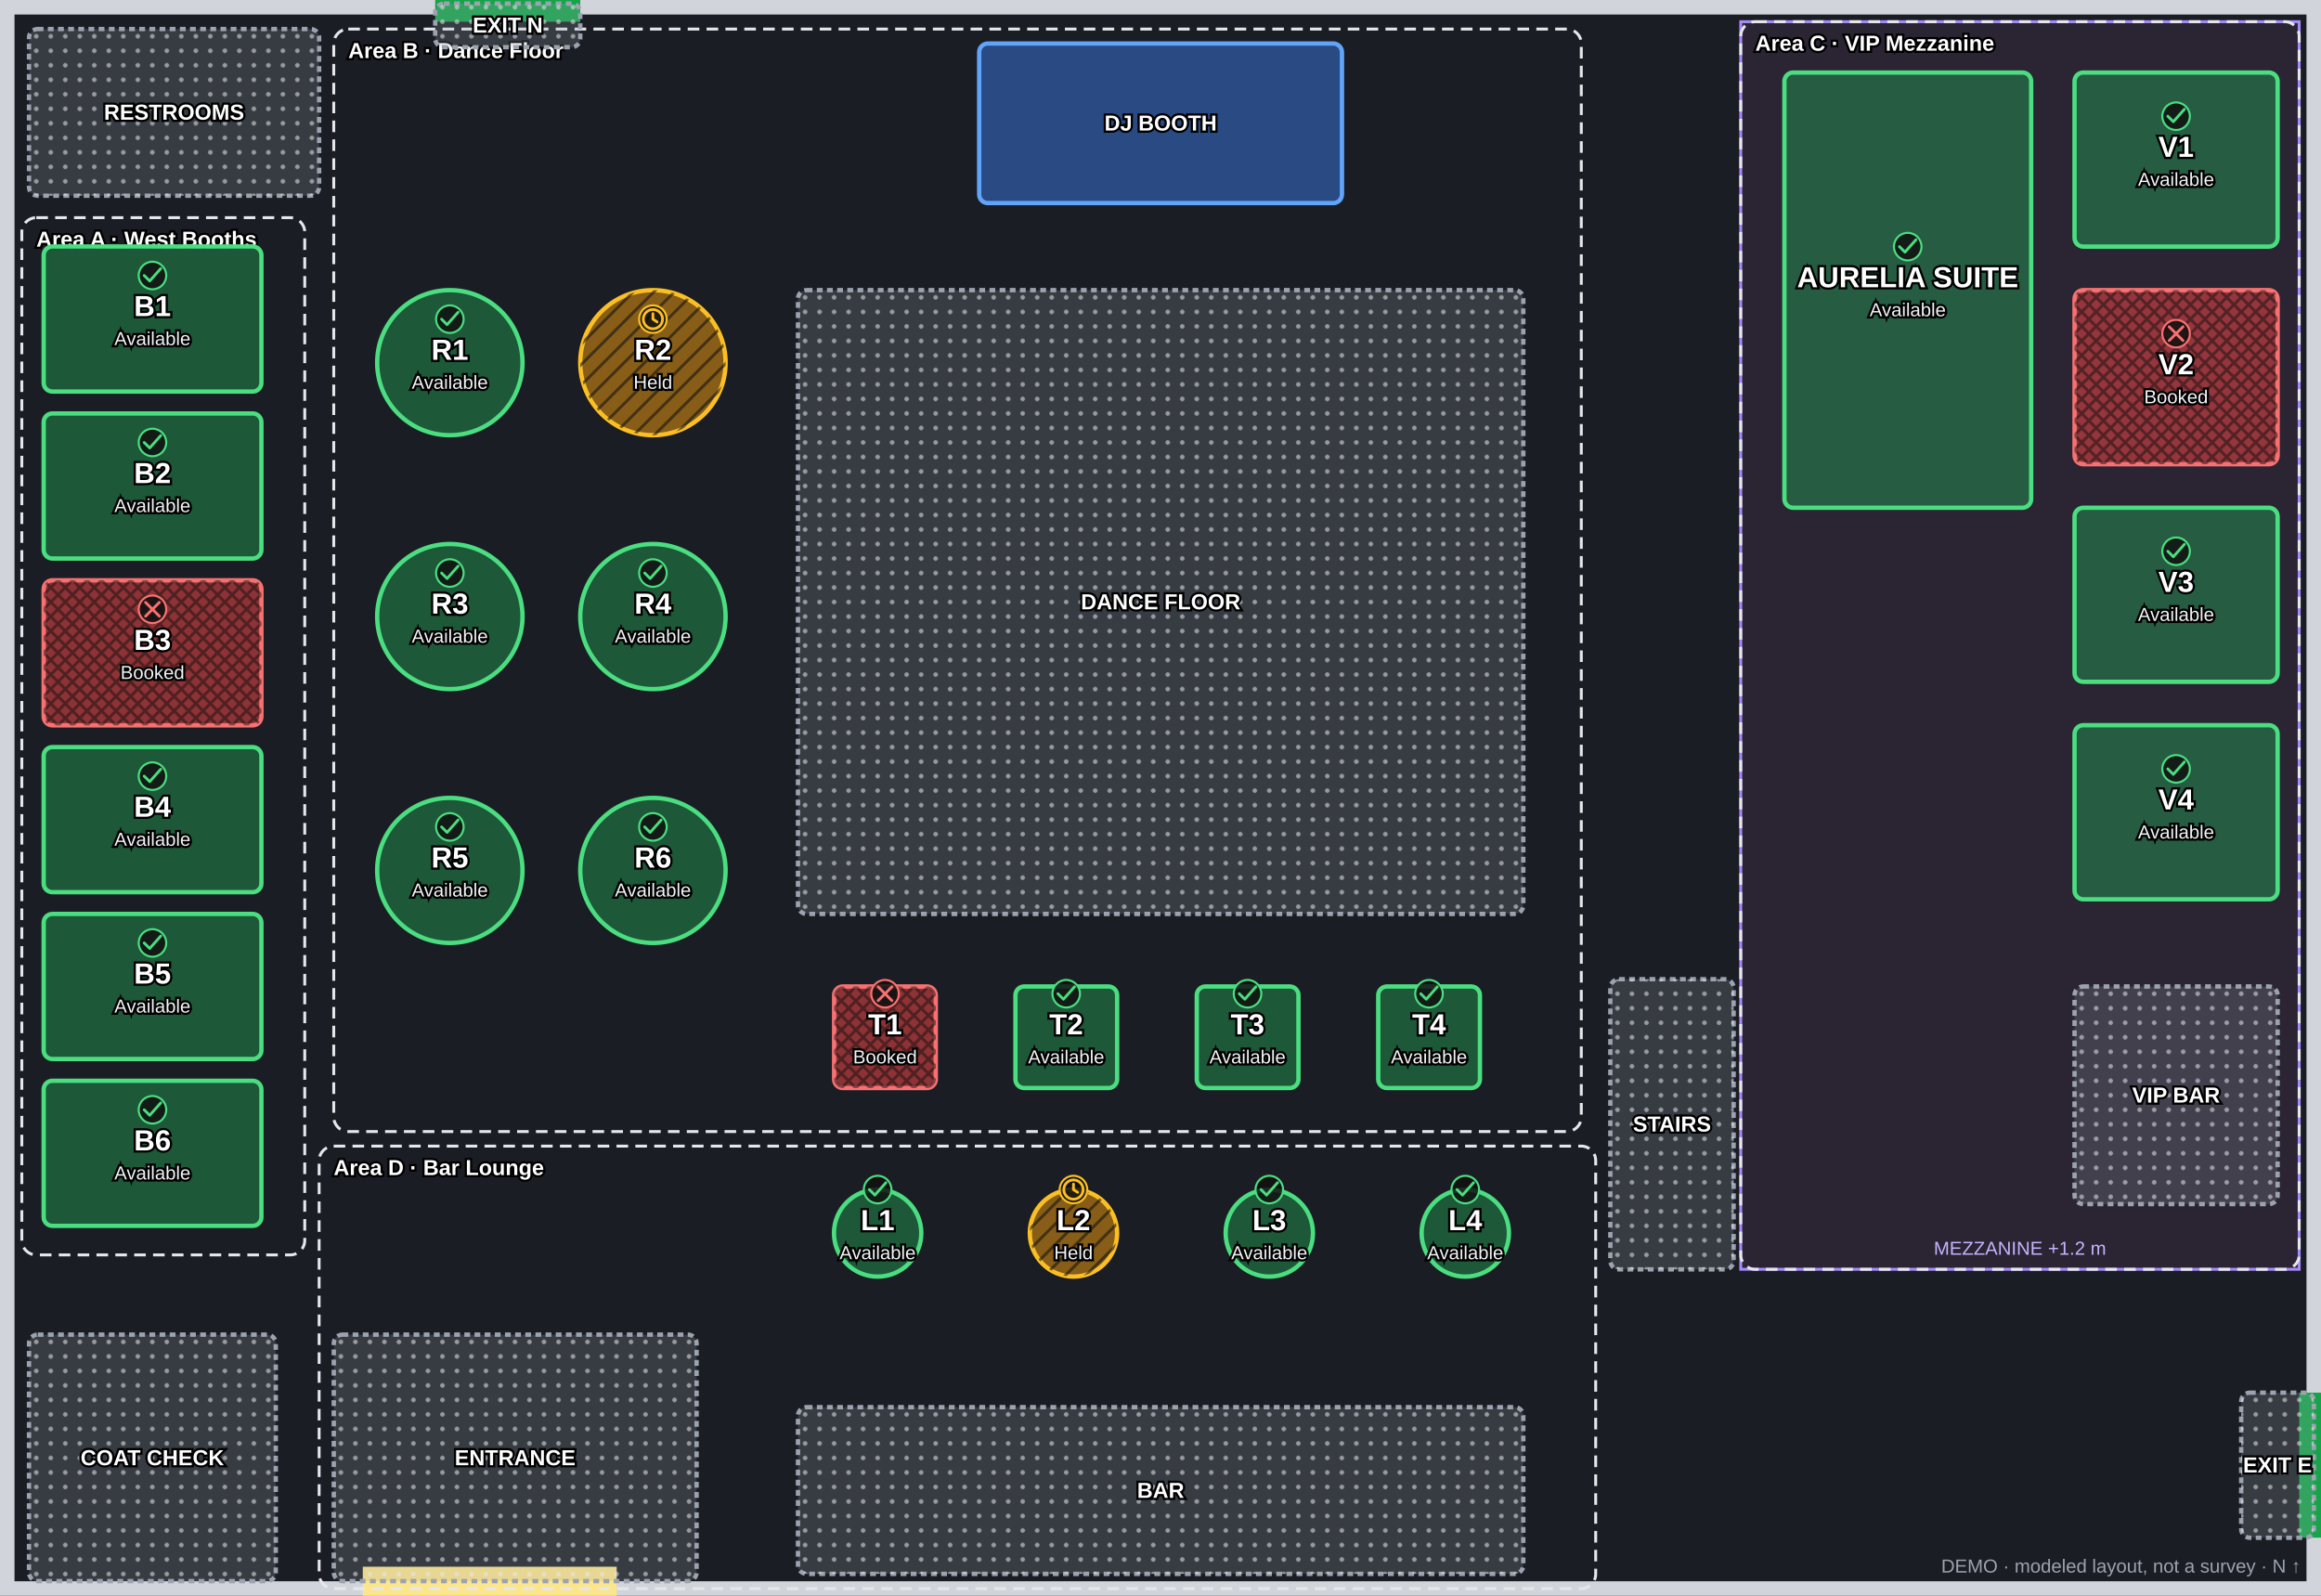
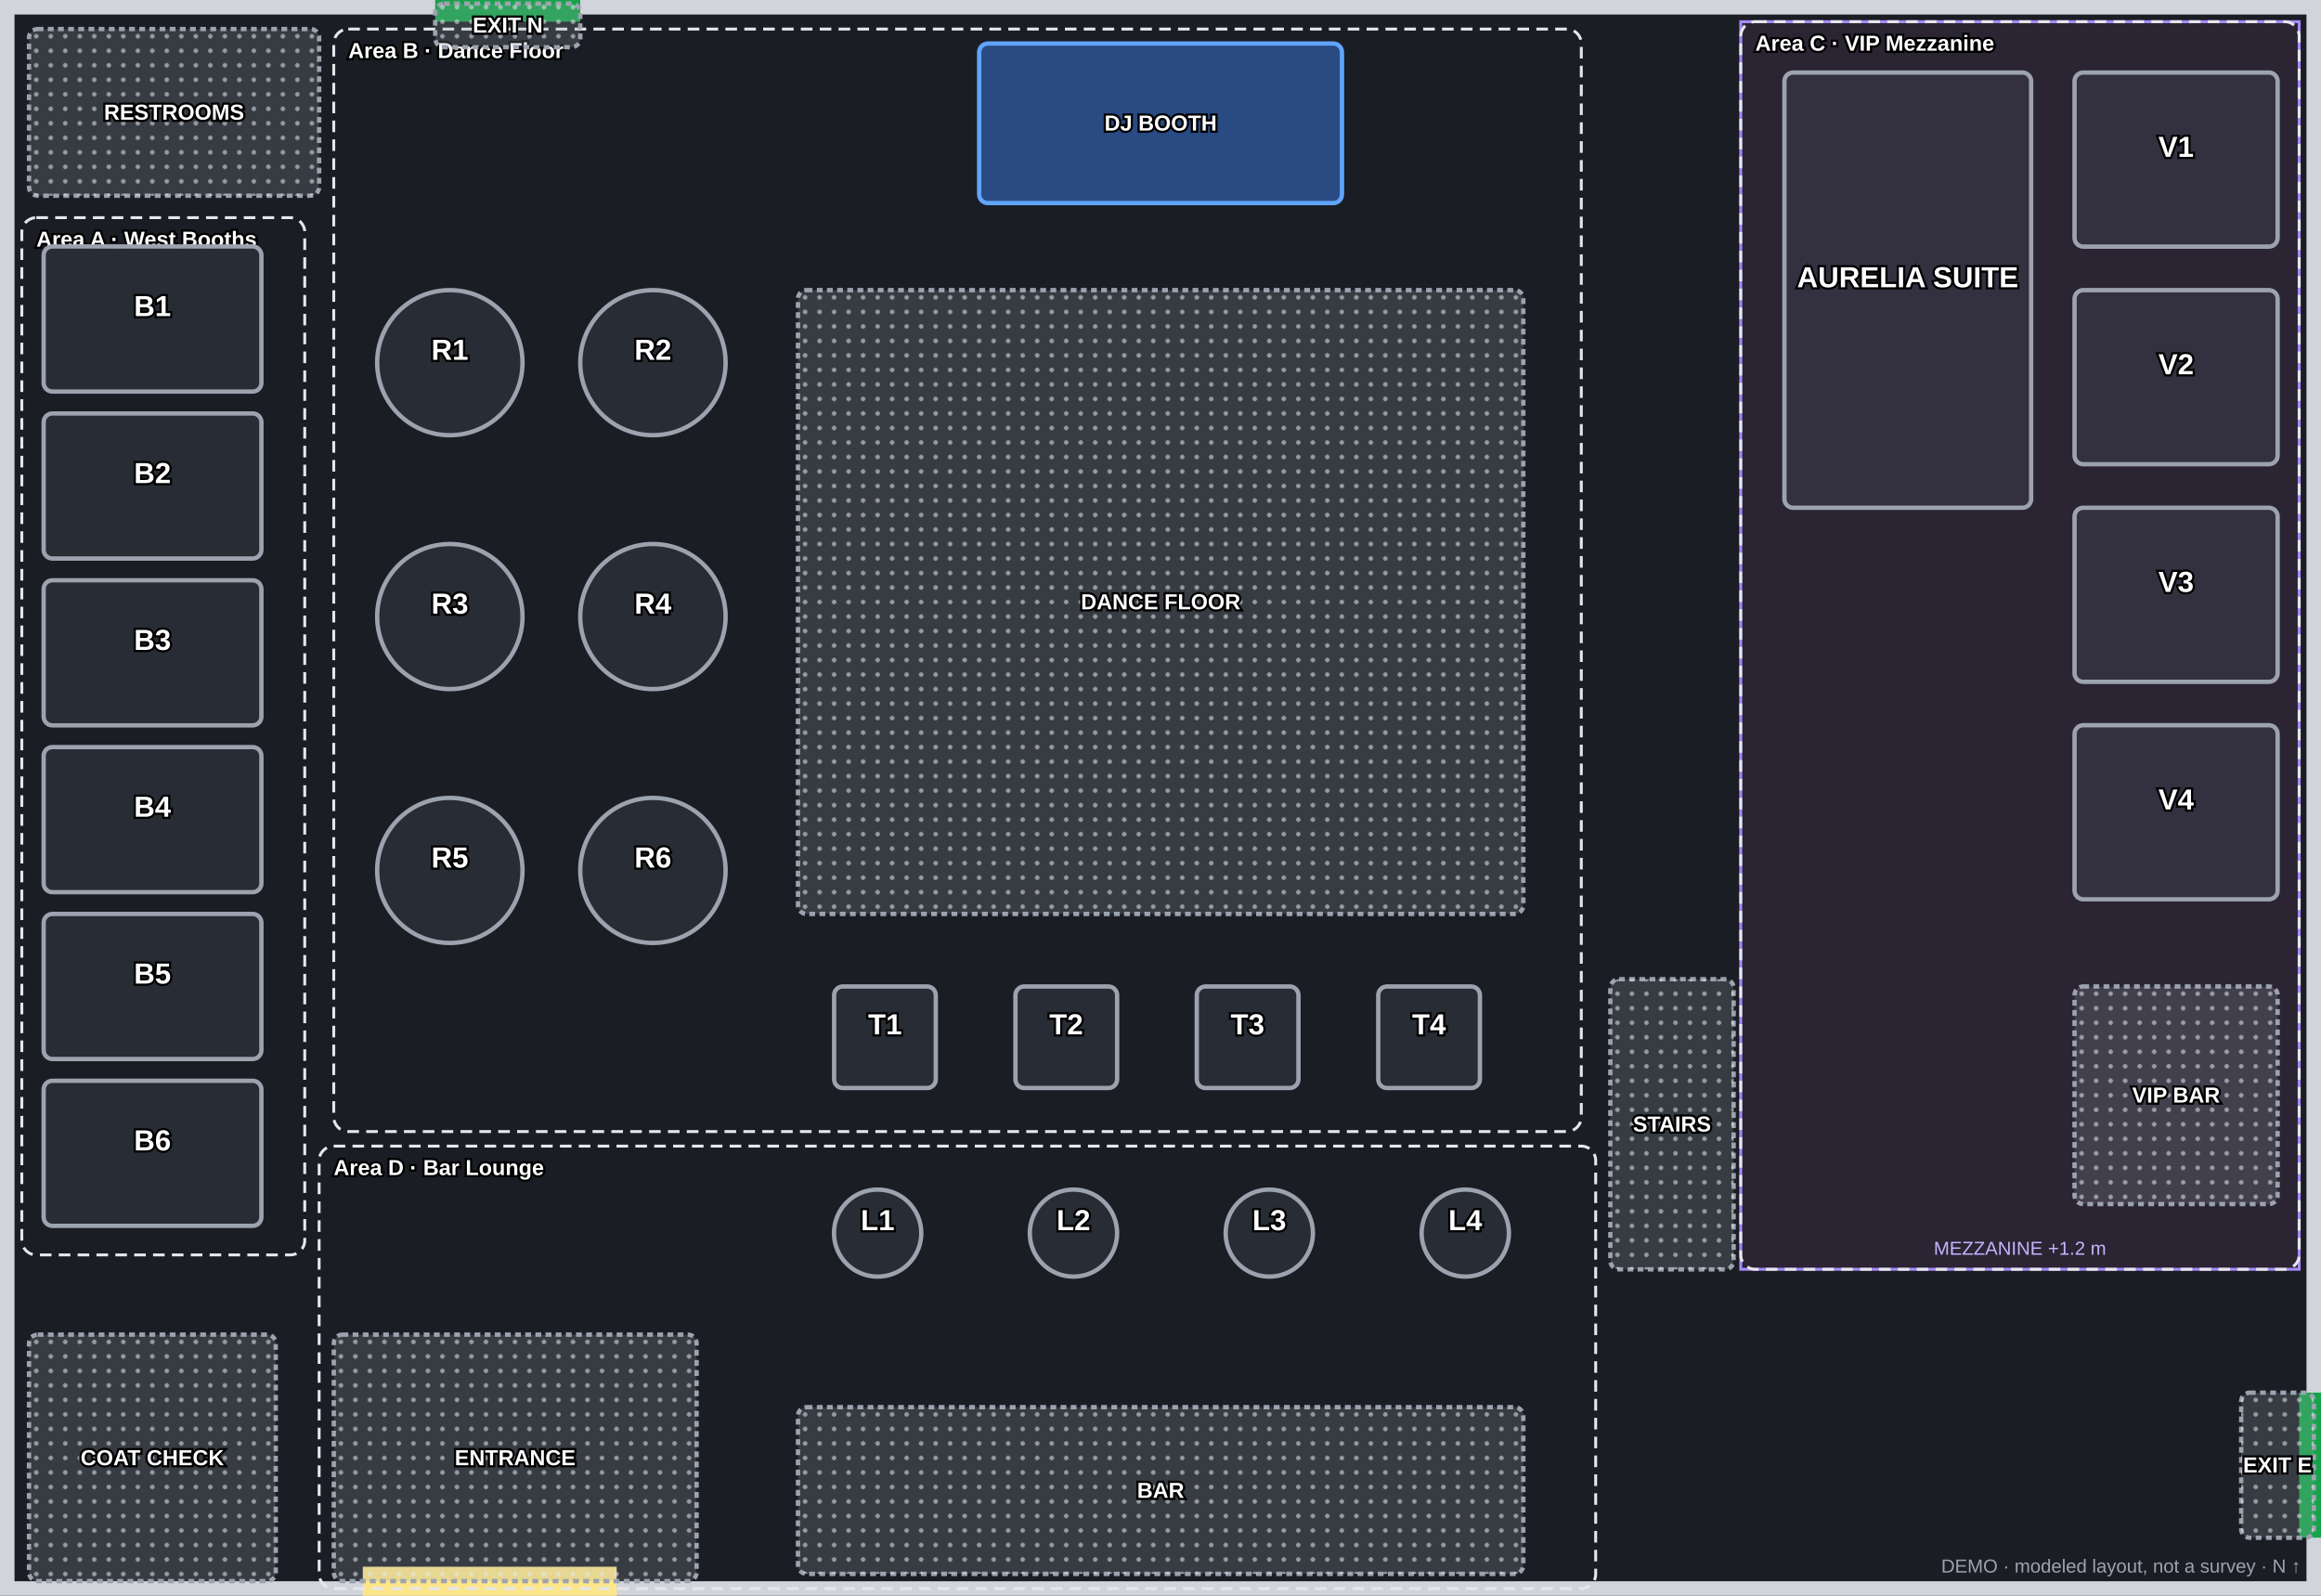
<svg xmlns="http://www.w3.org/2000/svg" viewBox="0 0 1600 1100" role="img" aria-label="Aurelia (Demo Club) floor plan (demo)" font-family="system-ui, Segoe UI, Arial, sans-serif">
  <defs>
    <pattern id="pat-stripes" width="10" height="10" patternUnits="userSpaceOnUse" patternTransform="rotate(45)">
      <rect width="10" height="10" fill="none" />
      <line x1="0" y1="0" x2="0" y2="10" stroke="#111" stroke-opacity=".55" stroke-width="4" />
    </pattern>
    <pattern id="pat-hatch" width="10" height="10" patternUnits="userSpaceOnUse">
      <path d="M0 0L10 10M10 0L0 10" stroke="#111" stroke-opacity=".5" stroke-width="2" />
    </pattern>
    <pattern id="pat-dots" width="10" height="10" patternUnits="userSpaceOnUse">
      <circle cx="5" cy="5" r="1.6" fill="#e5e7eb" fill-opacity=".55" />
    </pattern>
  </defs>
  <rect x="0" y="0" width="1600" height="1100" fill="#111111" />
  <rect x="5" y="5" width="1590" height="1090" fill="#1b1d24" stroke="#d1d5db" stroke-width="10" />
  <rect x="1200" y="14.96" width="384.96" height="859.98" fill="#2a2433" stroke="#a78bfa" stroke-width="2" />
  <text x="1392.48" y="864.94" text-anchor="middle" font-size="13" fill="#c4b5fd">MEZZANINE +1.2 m</text>
  <rect x="250.08" y="1079.98" width="175.04" height="20.02" fill="#fde68a" />
  <rect x="300" y="0" width="100" height="14.96" fill="#16a34a" />
  <rect x="1584.96" y="959.97" width="15.04" height="99.99" fill="#16a34a" />
  <rect x="15.04" y="150.04" width="195.04" height="715" fill="none" stroke="#e5e7eb" stroke-dasharray="8 5" stroke-width="2" rx="10" />
  <text x="25.04" y="170.04" font-size="15" font-weight="600" fill="#ffffff" stroke="#000" stroke-width="3" paint-order="stroke">Area A · West Booths</text>
  <rect x="230.08" y="20.02" width="860" height="759.99" fill="none" stroke="#e5e7eb" stroke-dasharray="8 5" stroke-width="2" rx="10" />
  <text x="240.08" y="40.02" font-size="15" font-weight="600" fill="#ffffff" stroke="#000" stroke-width="3" paint-order="stroke">Area B · Dance Floor</text>
  <rect x="1200" y="14.96" width="384.96" height="859.98" fill="none" stroke="#e5e7eb" stroke-dasharray="8 5" stroke-width="2" rx="10" />
  <text x="1210" y="34.96" font-size="15" font-weight="600" fill="#ffffff" stroke="#000" stroke-width="3" paint-order="stroke">Area C · VIP Mezzanine</text>
  <rect x="220" y="790.02" width="880" height="305.03" fill="none" stroke="#e5e7eb" stroke-dasharray="8 5" stroke-width="2" rx="10" />
  <text x="230" y="810.02" font-size="15" font-weight="600" fill="#ffffff" stroke="#000" stroke-width="3" paint-order="stroke">Area D · Bar Lounge</text>
  <g class="el el-djBooth" data-state="djBooth">
    <rect x="675.0" y="30.0" width="250.1" height="110.0" rx="6" fill="#3b82f6" fill-opacity="0.45" stroke="#60a5fa" stroke-width="3" />
    <text x="800.1" y="90.0" text-anchor="middle" font-size="15" font-weight="700" fill="#fff" stroke="#000" stroke-width="3" paint-order="stroke">DJ BOOTH</text>
  </g>
  <g class="el el-walkway" data-state="notBookable">
    <rect x="550.1" y="200.0" width="500.0" height="430.0" rx="6" fill="#9ca3af" fill-opacity="0.22" stroke="#9ca3af" stroke-width="3" stroke-dasharray="4 3" />
    <rect x="550.1" y="200.0" width="500.0" height="430.0" rx="6" fill="url(#pat-dots)" stroke="none" />
    <text x="800.1" y="420.0" text-anchor="middle" font-size="15" font-weight="700" fill="#fff" stroke="#000" stroke-width="3" paint-order="stroke">DANCE FLOOR</text>
  </g>
  <g class="el el-bar" data-state="notBookable">
    <rect x="550.1" y="970.0" width="500.0" height="114.9" rx="6" fill="#9ca3af" fill-opacity="0.22" stroke="#9ca3af" stroke-width="3" stroke-dasharray="4 3" />
    <rect x="550.1" y="970.0" width="500.0" height="114.9" rx="6" fill="url(#pat-dots)" stroke="none" />
    <text x="800.1" y="1032.5" text-anchor="middle" font-size="15" font-weight="700" fill="#fff" stroke="#000" stroke-width="3" paint-order="stroke">BAR</text>
  </g>
  <g class="el el-bar" data-state="notBookable">
    <rect x="1430.1" y="680.0" width="140.0" height="150.0" rx="6" fill="#9ca3af" fill-opacity="0.22" stroke="#9ca3af" stroke-width="3" stroke-dasharray="4 3" />
    <rect x="1430.1" y="680.0" width="140.0" height="150.0" rx="6" fill="url(#pat-dots)" stroke="none" />
    <text x="1500.1" y="760.0" text-anchor="middle" font-size="15" font-weight="700" fill="#fff" stroke="#000" stroke-width="3" paint-order="stroke">VIP BAR</text>
  </g>
  <g class="el el-entrance" data-state="notBookable">
    <rect x="230.1" y="920.0" width="250.1" height="169.9" rx="6" fill="#9ca3af" fill-opacity="0.22" stroke="#9ca3af" stroke-width="3" stroke-dasharray="4 3" />
    <rect x="230.1" y="920.0" width="250.1" height="169.9" rx="6" fill="url(#pat-dots)" stroke="none" />
    <text x="355.1" y="1010.0" text-anchor="middle" font-size="15" font-weight="700" fill="#fff" stroke="#000" stroke-width="3" paint-order="stroke">ENTRANCE</text>
  </g>
  <g class="el el-coatCheck" data-state="notBookable">
    <rect x="20.0" y="920.0" width="170.1" height="169.9" rx="6" fill="#9ca3af" fill-opacity="0.22" stroke="#9ca3af" stroke-width="3" stroke-dasharray="4 3" />
    <rect x="20.0" y="920.0" width="170.1" height="169.9" rx="6" fill="url(#pat-dots)" stroke="none" />
    <text x="105.0" y="1010.0" text-anchor="middle" font-size="15" font-weight="700" fill="#fff" stroke="#000" stroke-width="3" paint-order="stroke">COAT CHECK</text>
  </g>
  <g class="el el-restroom" data-state="notBookable">
    <rect x="20.0" y="20.0" width="200.0" height="114.9" rx="6" fill="#9ca3af" fill-opacity="0.22" stroke="#9ca3af" stroke-width="3" stroke-dasharray="4 3" />
    <rect x="20.0" y="20.0" width="200.0" height="114.9" rx="6" fill="url(#pat-dots)" stroke="none" />
    <text x="120.0" y="82.5" text-anchor="middle" font-size="15" font-weight="700" fill="#fff" stroke="#000" stroke-width="3" paint-order="stroke">RESTROOMS</text>
  </g>
  <g class="el el-stairs" data-state="notBookable">
    <rect x="1110.1" y="675.0" width="85.0" height="200.0" rx="6" fill="#9ca3af" fill-opacity="0.22" stroke="#9ca3af" stroke-width="3" stroke-dasharray="4 3" />
    <rect x="1110.1" y="675.0" width="85.0" height="200.0" rx="6" fill="url(#pat-dots)" stroke="none" />
    <text x="1152.6" y="780.0" text-anchor="middle" font-size="15" font-weight="700" fill="#fff" stroke="#000" stroke-width="3" paint-order="stroke">STAIRS</text>
  </g>
  <g class="el el-exit" data-state="notBookable">
    <rect x="300.0" y="2.5" width="100.0" height="30.0" rx="6" fill="#9ca3af" fill-opacity="0.22" stroke="#9ca3af" stroke-width="3" stroke-dasharray="4 3" />
    <rect x="300.0" y="2.5" width="100.0" height="30.0" rx="6" fill="url(#pat-dots)" stroke="none" />
    <text x="350.0" y="22.5" text-anchor="middle" font-size="15" font-weight="700" fill="#fff" stroke="#000" stroke-width="3" paint-order="stroke">EXIT N</text>
  </g>
  <g class="el el-exit" data-state="notBookable">
    <rect x="1545.0" y="960.0" width="50.1" height="100.0" rx="6" fill="#9ca3af" fill-opacity="0.22" stroke="#9ca3af" stroke-width="3" stroke-dasharray="4 3" />
    <rect x="1545.0" y="960.0" width="50.1" height="100.0" rx="6" fill="url(#pat-dots)" stroke="none" />
    <text x="1570.0" y="1015.0" text-anchor="middle" font-size="15" font-weight="700" fill="#fff" stroke="#000" stroke-width="3" paint-order="stroke">EXIT E</text>
  </g>
-   <g class="el el-booth" data-state="available">
-     <rect x="30.1" y="169.9" width="150.1" height="100.0" rx="6" fill="#22c55e" fill-opacity="0.35" stroke="#4ade80" stroke-width="3" />
-     <g transform="translate(105.1 189.9) scale(0.95)" aria-hidden="true">
-       <circle r="10" fill="#111" fill-opacity=".85" stroke="#4ade80" stroke-width="1.5" />
-       <path d="M-6 0L-2 4L6 -5" fill="none" stroke="#4ade80" stroke-width="2" stroke-linecap="round" stroke-linejoin="round" />
-     </g>
+   <g class="el el-booth" data-state="neutral">
+     <rect x="30.1" y="169.9" width="150.1" height="100.0" rx="6" fill="#4b5563" fill-opacity="0.28" stroke="#9ca3af" stroke-width="3" />
    <text x="105.1" y="217.9" text-anchor="middle" font-size="20" font-weight="700" fill="#fff" stroke="#000" stroke-width="3" paint-order="stroke">B1</text>
-     <text x="105.1" y="237.9" text-anchor="middle" font-size="13" fill="#f3f4f6" stroke="#000" stroke-width="3" paint-order="stroke">Available</text>
  </g>
-   <g class="el el-booth" data-state="available">
-     <rect x="30.1" y="285.0" width="150.1" height="100.0" rx="6" fill="#22c55e" fill-opacity="0.35" stroke="#4ade80" stroke-width="3" />
-     <g transform="translate(105.1 305.0) scale(0.95)" aria-hidden="true">
-       <circle r="10" fill="#111" fill-opacity=".85" stroke="#4ade80" stroke-width="1.5" />
-       <path d="M-6 0L-2 4L6 -5" fill="none" stroke="#4ade80" stroke-width="2" stroke-linecap="round" stroke-linejoin="round" />
-     </g>
+   <g class="el el-booth" data-state="neutral">
+     <rect x="30.1" y="285.0" width="150.1" height="100.0" rx="6" fill="#4b5563" fill-opacity="0.28" stroke="#9ca3af" stroke-width="3" />
    <text x="105.1" y="333.0" text-anchor="middle" font-size="20" font-weight="700" fill="#fff" stroke="#000" stroke-width="3" paint-order="stroke">B2</text>
-     <text x="105.1" y="353.0" text-anchor="middle" font-size="13" fill="#f3f4f6" stroke="#000" stroke-width="3" paint-order="stroke">Available</text>
  </g>
-   <g class="el el-booth" data-state="booked">
-     <rect x="30.1" y="400.0" width="150.1" height="100.0" rx="6" fill="#ef4444" fill-opacity="0.55" stroke="#f87171" stroke-width="3" />
-     <rect x="30.1" y="400.0" width="150.1" height="100.0" rx="6" fill="url(#pat-hatch)" stroke="none" />
-     <g transform="translate(105.1 420.0) scale(0.95)" aria-hidden="true">
-       <circle r="10" fill="#111" fill-opacity=".85" stroke="#f87171" stroke-width="1.5" />
-       <path d="M-5 -5L5 5M5 -5L-5 5" fill="none" stroke="#f87171" stroke-width="2" stroke-linecap="round" stroke-linejoin="round" />
-     </g>
+   <g class="el el-booth" data-state="neutral">
+     <rect x="30.1" y="400.0" width="150.1" height="100.0" rx="6" fill="#4b5563" fill-opacity="0.28" stroke="#9ca3af" stroke-width="3" />
    <text x="105.1" y="448.0" text-anchor="middle" font-size="20" font-weight="700" fill="#fff" stroke="#000" stroke-width="3" paint-order="stroke">B3</text>
-     <text x="105.1" y="468.0" text-anchor="middle" font-size="13" fill="#f3f4f6" stroke="#000" stroke-width="3" paint-order="stroke">Booked</text>
  </g>
-   <g class="el el-booth" data-state="available">
-     <rect x="30.1" y="515.0" width="150.1" height="100.0" rx="6" fill="#22c55e" fill-opacity="0.35" stroke="#4ade80" stroke-width="3" />
-     <g transform="translate(105.1 535.0) scale(0.95)" aria-hidden="true">
-       <circle r="10" fill="#111" fill-opacity=".85" stroke="#4ade80" stroke-width="1.5" />
-       <path d="M-6 0L-2 4L6 -5" fill="none" stroke="#4ade80" stroke-width="2" stroke-linecap="round" stroke-linejoin="round" />
-     </g>
+   <g class="el el-booth" data-state="neutral">
+     <rect x="30.1" y="515.0" width="150.1" height="100.0" rx="6" fill="#4b5563" fill-opacity="0.28" stroke="#9ca3af" stroke-width="3" />
    <text x="105.1" y="563.0" text-anchor="middle" font-size="20" font-weight="700" fill="#fff" stroke="#000" stroke-width="3" paint-order="stroke">B4</text>
-     <text x="105.1" y="583.0" text-anchor="middle" font-size="13" fill="#f3f4f6" stroke="#000" stroke-width="3" paint-order="stroke">Available</text>
  </g>
-   <g class="el el-booth" data-state="available">
-     <rect x="30.1" y="630.0" width="150.1" height="100.0" rx="6" fill="#22c55e" fill-opacity="0.35" stroke="#4ade80" stroke-width="3" />
-     <g transform="translate(105.1 650.0) scale(0.95)" aria-hidden="true">
-       <circle r="10" fill="#111" fill-opacity=".85" stroke="#4ade80" stroke-width="1.5" />
-       <path d="M-6 0L-2 4L6 -5" fill="none" stroke="#4ade80" stroke-width="2" stroke-linecap="round" stroke-linejoin="round" />
-     </g>
+   <g class="el el-booth" data-state="neutral">
+     <rect x="30.1" y="630.0" width="150.1" height="100.0" rx="6" fill="#4b5563" fill-opacity="0.28" stroke="#9ca3af" stroke-width="3" />
    <text x="105.1" y="678.0" text-anchor="middle" font-size="20" font-weight="700" fill="#fff" stroke="#000" stroke-width="3" paint-order="stroke">B5</text>
-     <text x="105.1" y="698.0" text-anchor="middle" font-size="13" fill="#f3f4f6" stroke="#000" stroke-width="3" paint-order="stroke">Available</text>
  </g>
-   <g class="el el-booth" data-state="available">
-     <rect x="30.1" y="745.0" width="150.1" height="100.0" rx="6" fill="#22c55e" fill-opacity="0.35" stroke="#4ade80" stroke-width="3" />
-     <g transform="translate(105.1 765.0) scale(0.95)" aria-hidden="true">
-       <circle r="10" fill="#111" fill-opacity=".85" stroke="#4ade80" stroke-width="1.5" />
-       <path d="M-6 0L-2 4L6 -5" fill="none" stroke="#4ade80" stroke-width="2" stroke-linecap="round" stroke-linejoin="round" />
-     </g>
+   <g class="el el-booth" data-state="neutral">
+     <rect x="30.1" y="745.0" width="150.1" height="100.0" rx="6" fill="#4b5563" fill-opacity="0.28" stroke="#9ca3af" stroke-width="3" />
    <text x="105.1" y="793.0" text-anchor="middle" font-size="20" font-weight="700" fill="#fff" stroke="#000" stroke-width="3" paint-order="stroke">B6</text>
-     <text x="105.1" y="813.0" text-anchor="middle" font-size="13" fill="#f3f4f6" stroke="#000" stroke-width="3" paint-order="stroke">Available</text>
  </g>
-   <g class="el el-round" data-state="available">
-     <ellipse cx="310.1" cy="250.0" rx="50.1" ry="50.0" fill="#22c55e" fill-opacity="0.35" stroke="#4ade80" stroke-width="3" />
-     <g transform="translate(310.1 220.0) scale(0.95)" aria-hidden="true">
-       <circle r="10" fill="#111" fill-opacity=".85" stroke="#4ade80" stroke-width="1.5" />
-       <path d="M-6 0L-2 4L6 -5" fill="none" stroke="#4ade80" stroke-width="2" stroke-linecap="round" stroke-linejoin="round" />
-     </g>
+   <g class="el el-round" data-state="neutral">
+     <ellipse cx="310.1" cy="250.0" rx="50.1" ry="50.0" fill="#4b5563" fill-opacity="0.28" stroke="#9ca3af" stroke-width="3" />
    <text x="310.1" y="248.0" text-anchor="middle" font-size="20" font-weight="700" fill="#fff" stroke="#000" stroke-width="3" paint-order="stroke">R1</text>
-     <text x="310.1" y="268.0" text-anchor="middle" font-size="13" fill="#f3f4f6" stroke="#000" stroke-width="3" paint-order="stroke">Available</text>
  </g>
-   <g class="el el-round" data-state="held">
-     <ellipse cx="450.1" cy="250.0" rx="50.1" ry="50.0" fill="#f59e0b" fill-opacity="0.5" stroke="#fbbf24" stroke-width="3" />
-     <ellipse cx="450.1" cy="250.0" rx="50.1" ry="50.0" fill="url(#pat-stripes)" stroke="none" />
-     <g transform="translate(450.1 220.0) scale(0.95)" aria-hidden="true">
-       <circle r="10" fill="#111" fill-opacity=".85" stroke="#fbbf24" stroke-width="1.5" />
-       <path d="M0 -7A7 7 0 1 1 0 7A7 7 0 1 1 0 -7M0 -4V0L3 2" fill="none" stroke="#fbbf24" stroke-width="2" stroke-linecap="round" stroke-linejoin="round" />
-     </g>
+   <g class="el el-round" data-state="neutral">
+     <ellipse cx="450.1" cy="250.0" rx="50.1" ry="50.0" fill="#4b5563" fill-opacity="0.28" stroke="#9ca3af" stroke-width="3" />
    <text x="450.1" y="248.0" text-anchor="middle" font-size="20" font-weight="700" fill="#fff" stroke="#000" stroke-width="3" paint-order="stroke">R2</text>
-     <text x="450.1" y="268.0" text-anchor="middle" font-size="13" fill="#f3f4f6" stroke="#000" stroke-width="3" paint-order="stroke">Held</text>
  </g>
-   <g class="el el-round" data-state="available">
-     <ellipse cx="310.1" cy="425.0" rx="50.1" ry="50.0" fill="#22c55e" fill-opacity="0.35" stroke="#4ade80" stroke-width="3" />
-     <g transform="translate(310.1 395.0) scale(0.95)" aria-hidden="true">
-       <circle r="10" fill="#111" fill-opacity=".85" stroke="#4ade80" stroke-width="1.5" />
-       <path d="M-6 0L-2 4L6 -5" fill="none" stroke="#4ade80" stroke-width="2" stroke-linecap="round" stroke-linejoin="round" />
-     </g>
+   <g class="el el-round" data-state="neutral">
+     <ellipse cx="310.1" cy="425.0" rx="50.1" ry="50.0" fill="#4b5563" fill-opacity="0.28" stroke="#9ca3af" stroke-width="3" />
    <text x="310.1" y="423.0" text-anchor="middle" font-size="20" font-weight="700" fill="#fff" stroke="#000" stroke-width="3" paint-order="stroke">R3</text>
-     <text x="310.1" y="443.0" text-anchor="middle" font-size="13" fill="#f3f4f6" stroke="#000" stroke-width="3" paint-order="stroke">Available</text>
  </g>
-   <g class="el el-round" data-state="available">
-     <ellipse cx="450.1" cy="425.0" rx="50.1" ry="50.0" fill="#22c55e" fill-opacity="0.35" stroke="#4ade80" stroke-width="3" />
-     <g transform="translate(450.1 395.0) scale(0.95)" aria-hidden="true">
-       <circle r="10" fill="#111" fill-opacity=".85" stroke="#4ade80" stroke-width="1.5" />
-       <path d="M-6 0L-2 4L6 -5" fill="none" stroke="#4ade80" stroke-width="2" stroke-linecap="round" stroke-linejoin="round" />
-     </g>
+   <g class="el el-round" data-state="neutral">
+     <ellipse cx="450.1" cy="425.0" rx="50.1" ry="50.0" fill="#4b5563" fill-opacity="0.28" stroke="#9ca3af" stroke-width="3" />
    <text x="450.1" y="423.0" text-anchor="middle" font-size="20" font-weight="700" fill="#fff" stroke="#000" stroke-width="3" paint-order="stroke">R4</text>
-     <text x="450.1" y="443.0" text-anchor="middle" font-size="13" fill="#f3f4f6" stroke="#000" stroke-width="3" paint-order="stroke">Available</text>
  </g>
-   <g class="el el-round" data-state="available">
-     <ellipse cx="310.1" cy="600.0" rx="50.1" ry="50.0" fill="#22c55e" fill-opacity="0.35" stroke="#4ade80" stroke-width="3" />
-     <g transform="translate(310.1 570.0) scale(0.95)" aria-hidden="true">
-       <circle r="10" fill="#111" fill-opacity=".85" stroke="#4ade80" stroke-width="1.5" />
-       <path d="M-6 0L-2 4L6 -5" fill="none" stroke="#4ade80" stroke-width="2" stroke-linecap="round" stroke-linejoin="round" />
-     </g>
+   <g class="el el-round" data-state="neutral">
+     <ellipse cx="310.1" cy="600.0" rx="50.1" ry="50.0" fill="#4b5563" fill-opacity="0.28" stroke="#9ca3af" stroke-width="3" />
    <text x="310.1" y="598.0" text-anchor="middle" font-size="20" font-weight="700" fill="#fff" stroke="#000" stroke-width="3" paint-order="stroke">R5</text>
-     <text x="310.1" y="618.0" text-anchor="middle" font-size="13" fill="#f3f4f6" stroke="#000" stroke-width="3" paint-order="stroke">Available</text>
  </g>
-   <g class="el el-round" data-state="available">
-     <ellipse cx="450.1" cy="600.0" rx="50.1" ry="50.0" fill="#22c55e" fill-opacity="0.35" stroke="#4ade80" stroke-width="3" />
-     <g transform="translate(450.1 570.0) scale(0.95)" aria-hidden="true">
-       <circle r="10" fill="#111" fill-opacity=".85" stroke="#4ade80" stroke-width="1.5" />
-       <path d="M-6 0L-2 4L6 -5" fill="none" stroke="#4ade80" stroke-width="2" stroke-linecap="round" stroke-linejoin="round" />
-     </g>
+   <g class="el el-round" data-state="neutral">
+     <ellipse cx="450.1" cy="600.0" rx="50.1" ry="50.0" fill="#4b5563" fill-opacity="0.28" stroke="#9ca3af" stroke-width="3" />
    <text x="450.1" y="598.0" text-anchor="middle" font-size="20" font-weight="700" fill="#fff" stroke="#000" stroke-width="3" paint-order="stroke">R6</text>
-     <text x="450.1" y="618.0" text-anchor="middle" font-size="13" fill="#f3f4f6" stroke="#000" stroke-width="3" paint-order="stroke">Available</text>
  </g>
-   <g class="el el-table" data-state="booked">
-     <rect x="575.0" y="680.0" width="70.1" height="70.0" rx="6" fill="#ef4444" fill-opacity="0.55" stroke="#f87171" stroke-width="3" />
-     <rect x="575.0" y="680.0" width="70.1" height="70.0" rx="6" fill="url(#pat-hatch)" stroke="none" />
-     <g transform="translate(610.1 685.0) scale(0.95)" aria-hidden="true">
-       <circle r="10" fill="#111" fill-opacity=".85" stroke="#f87171" stroke-width="1.5" />
-       <path d="M-5 -5L5 5M5 -5L-5 5" fill="none" stroke="#f87171" stroke-width="2" stroke-linecap="round" stroke-linejoin="round" />
-     </g>
+   <g class="el el-table" data-state="neutral">
+     <rect x="575.0" y="680.0" width="70.1" height="70.0" rx="6" fill="#4b5563" fill-opacity="0.28" stroke="#9ca3af" stroke-width="3" />
    <text x="610.1" y="713.0" text-anchor="middle" font-size="20" font-weight="700" fill="#fff" stroke="#000" stroke-width="3" paint-order="stroke">T1</text>
-     <text x="610.1" y="733.0" text-anchor="middle" font-size="13" fill="#f3f4f6" stroke="#000" stroke-width="3" paint-order="stroke">Booked</text>
  </g>
-   <g class="el el-table" data-state="available">
-     <rect x="700.0" y="680.0" width="70.1" height="70.0" rx="6" fill="#22c55e" fill-opacity="0.35" stroke="#4ade80" stroke-width="3" />
-     <g transform="translate(735.0 685.0) scale(0.95)" aria-hidden="true">
-       <circle r="10" fill="#111" fill-opacity=".85" stroke="#4ade80" stroke-width="1.5" />
-       <path d="M-6 0L-2 4L6 -5" fill="none" stroke="#4ade80" stroke-width="2" stroke-linecap="round" stroke-linejoin="round" />
-     </g>
+   <g class="el el-table" data-state="neutral">
+     <rect x="700.0" y="680.0" width="70.1" height="70.0" rx="6" fill="#4b5563" fill-opacity="0.28" stroke="#9ca3af" stroke-width="3" />
    <text x="735.0" y="713.0" text-anchor="middle" font-size="20" font-weight="700" fill="#fff" stroke="#000" stroke-width="3" paint-order="stroke">T2</text>
-     <text x="735.0" y="733.0" text-anchor="middle" font-size="13" fill="#f3f4f6" stroke="#000" stroke-width="3" paint-order="stroke">Available</text>
  </g>
-   <g class="el el-table" data-state="available">
-     <rect x="825.0" y="680.0" width="70.1" height="70.0" rx="6" fill="#22c55e" fill-opacity="0.35" stroke="#4ade80" stroke-width="3" />
-     <g transform="translate(860.0 685.0) scale(0.95)" aria-hidden="true">
-       <circle r="10" fill="#111" fill-opacity=".85" stroke="#4ade80" stroke-width="1.5" />
-       <path d="M-6 0L-2 4L6 -5" fill="none" stroke="#4ade80" stroke-width="2" stroke-linecap="round" stroke-linejoin="round" />
-     </g>
+   <g class="el el-table" data-state="neutral">
+     <rect x="825.0" y="680.0" width="70.1" height="70.0" rx="6" fill="#4b5563" fill-opacity="0.28" stroke="#9ca3af" stroke-width="3" />
    <text x="860.0" y="713.0" text-anchor="middle" font-size="20" font-weight="700" fill="#fff" stroke="#000" stroke-width="3" paint-order="stroke">T3</text>
-     <text x="860.0" y="733.0" text-anchor="middle" font-size="13" fill="#f3f4f6" stroke="#000" stroke-width="3" paint-order="stroke">Available</text>
  </g>
-   <g class="el el-table" data-state="available">
-     <rect x="950.1" y="680.0" width="70.1" height="70.0" rx="6" fill="#22c55e" fill-opacity="0.35" stroke="#4ade80" stroke-width="3" />
-     <g transform="translate(985.1 685.0) scale(0.95)" aria-hidden="true">
-       <circle r="10" fill="#111" fill-opacity=".85" stroke="#4ade80" stroke-width="1.5" />
-       <path d="M-6 0L-2 4L6 -5" fill="none" stroke="#4ade80" stroke-width="2" stroke-linecap="round" stroke-linejoin="round" />
-     </g>
+   <g class="el el-table" data-state="neutral">
+     <rect x="950.1" y="680.0" width="70.1" height="70.0" rx="6" fill="#4b5563" fill-opacity="0.28" stroke="#9ca3af" stroke-width="3" />
    <text x="985.1" y="713.0" text-anchor="middle" font-size="20" font-weight="700" fill="#fff" stroke="#000" stroke-width="3" paint-order="stroke">T4</text>
-     <text x="985.1" y="733.0" text-anchor="middle" font-size="13" fill="#f3f4f6" stroke="#000" stroke-width="3" paint-order="stroke">Available</text>
  </g>
-   <g class="el el-standing" data-state="available">
-     <ellipse cx="605.0" cy="850.0" rx="30.1" ry="30.0" fill="#22c55e" fill-opacity="0.35" stroke="#4ade80" stroke-width="3" />
-     <g transform="translate(605.0 820.0) scale(0.95)" aria-hidden="true">
-       <circle r="10" fill="#111" fill-opacity=".85" stroke="#4ade80" stroke-width="1.5" />
-       <path d="M-6 0L-2 4L6 -5" fill="none" stroke="#4ade80" stroke-width="2" stroke-linecap="round" stroke-linejoin="round" />
-     </g>
+   <g class="el el-standing" data-state="neutral">
+     <ellipse cx="605.0" cy="850.0" rx="30.1" ry="30.0" fill="#4b5563" fill-opacity="0.28" stroke="#9ca3af" stroke-width="3" />
    <text x="605.0" y="848.0" text-anchor="middle" font-size="20" font-weight="700" fill="#fff" stroke="#000" stroke-width="3" paint-order="stroke">L1</text>
-     <text x="605.0" y="868.0" text-anchor="middle" font-size="13" fill="#f3f4f6" stroke="#000" stroke-width="3" paint-order="stroke">Available</text>
  </g>
-   <g class="el el-standing" data-state="held">
-     <ellipse cx="740.0" cy="850.0" rx="30.1" ry="30.0" fill="#f59e0b" fill-opacity="0.5" stroke="#fbbf24" stroke-width="3" />
-     <ellipse cx="740.0" cy="850.0" rx="30.1" ry="30.0" fill="url(#pat-stripes)" stroke="none" />
-     <g transform="translate(740.0 820.0) scale(0.95)" aria-hidden="true">
-       <circle r="10" fill="#111" fill-opacity=".85" stroke="#fbbf24" stroke-width="1.5" />
-       <path d="M0 -7A7 7 0 1 1 0 7A7 7 0 1 1 0 -7M0 -4V0L3 2" fill="none" stroke="#fbbf24" stroke-width="2" stroke-linecap="round" stroke-linejoin="round" />
-     </g>
+   <g class="el el-standing" data-state="neutral">
+     <ellipse cx="740.0" cy="850.0" rx="30.1" ry="30.0" fill="#4b5563" fill-opacity="0.28" stroke="#9ca3af" stroke-width="3" />
    <text x="740.0" y="848.0" text-anchor="middle" font-size="20" font-weight="700" fill="#fff" stroke="#000" stroke-width="3" paint-order="stroke">L2</text>
-     <text x="740.0" y="868.0" text-anchor="middle" font-size="13" fill="#f3f4f6" stroke="#000" stroke-width="3" paint-order="stroke">Held</text>
  </g>
-   <g class="el el-standing" data-state="available">
-     <ellipse cx="875.0" cy="850.0" rx="30.1" ry="30.0" fill="#22c55e" fill-opacity="0.35" stroke="#4ade80" stroke-width="3" />
-     <g transform="translate(875.0 820.0) scale(0.95)" aria-hidden="true">
-       <circle r="10" fill="#111" fill-opacity=".85" stroke="#4ade80" stroke-width="1.5" />
-       <path d="M-6 0L-2 4L6 -5" fill="none" stroke="#4ade80" stroke-width="2" stroke-linecap="round" stroke-linejoin="round" />
-     </g>
+   <g class="el el-standing" data-state="neutral">
+     <ellipse cx="875.0" cy="850.0" rx="30.1" ry="30.0" fill="#4b5563" fill-opacity="0.28" stroke="#9ca3af" stroke-width="3" />
    <text x="875.0" y="848.0" text-anchor="middle" font-size="20" font-weight="700" fill="#fff" stroke="#000" stroke-width="3" paint-order="stroke">L3</text>
-     <text x="875.0" y="868.0" text-anchor="middle" font-size="13" fill="#f3f4f6" stroke="#000" stroke-width="3" paint-order="stroke">Available</text>
  </g>
-   <g class="el el-standing" data-state="available">
-     <ellipse cx="1010.1" cy="850.0" rx="30.1" ry="30.0" fill="#22c55e" fill-opacity="0.35" stroke="#4ade80" stroke-width="3" />
-     <g transform="translate(1010.1 820.0) scale(0.95)" aria-hidden="true">
-       <circle r="10" fill="#111" fill-opacity=".85" stroke="#4ade80" stroke-width="1.5" />
-       <path d="M-6 0L-2 4L6 -5" fill="none" stroke="#4ade80" stroke-width="2" stroke-linecap="round" stroke-linejoin="round" />
-     </g>
+   <g class="el el-standing" data-state="neutral">
+     <ellipse cx="1010.1" cy="850.0" rx="30.1" ry="30.0" fill="#4b5563" fill-opacity="0.28" stroke="#9ca3af" stroke-width="3" />
    <text x="1010.1" y="848.0" text-anchor="middle" font-size="20" font-weight="700" fill="#fff" stroke="#000" stroke-width="3" paint-order="stroke">L4</text>
-     <text x="1010.1" y="868.0" text-anchor="middle" font-size="13" fill="#f3f4f6" stroke="#000" stroke-width="3" paint-order="stroke">Available</text>
  </g>
-   <g class="el el-vipTable" data-state="available">
-     <rect x="1430.1" y="50.0" width="140.0" height="120.0" rx="6" fill="#22c55e" fill-opacity="0.35" stroke="#4ade80" stroke-width="3" />
-     <g transform="translate(1500.1 80.1) scale(0.95)" aria-hidden="true">
-       <circle r="10" fill="#111" fill-opacity=".85" stroke="#4ade80" stroke-width="1.5" />
-       <path d="M-6 0L-2 4L6 -5" fill="none" stroke="#4ade80" stroke-width="2" stroke-linecap="round" stroke-linejoin="round" />
-     </g>
+   <g class="el el-vipTable" data-state="neutral">
+     <rect x="1430.1" y="50.0" width="140.0" height="120.0" rx="6" fill="#4b5563" fill-opacity="0.28" stroke="#9ca3af" stroke-width="3" />
    <text x="1500.1" y="108.1" text-anchor="middle" font-size="20" font-weight="700" fill="#fff" stroke="#000" stroke-width="3" paint-order="stroke">V1</text>
-     <text x="1500.1" y="128.1" text-anchor="middle" font-size="13" fill="#f3f4f6" stroke="#000" stroke-width="3" paint-order="stroke">Available</text>
  </g>
-   <g class="el el-vipTable" data-state="booked">
-     <rect x="1430.1" y="200.0" width="140.0" height="120.0" rx="6" fill="#ef4444" fill-opacity="0.55" stroke="#f87171" stroke-width="3" />
-     <rect x="1430.1" y="200.0" width="140.0" height="120.0" rx="6" fill="url(#pat-hatch)" stroke="none" />
-     <g transform="translate(1500.1 230.0) scale(0.95)" aria-hidden="true">
-       <circle r="10" fill="#111" fill-opacity=".85" stroke="#f87171" stroke-width="1.5" />
-       <path d="M-5 -5L5 5M5 -5L-5 5" fill="none" stroke="#f87171" stroke-width="2" stroke-linecap="round" stroke-linejoin="round" />
-     </g>
+   <g class="el el-vipTable" data-state="neutral">
+     <rect x="1430.1" y="200.0" width="140.0" height="120.0" rx="6" fill="#4b5563" fill-opacity="0.28" stroke="#9ca3af" stroke-width="3" />
    <text x="1500.1" y="258.0" text-anchor="middle" font-size="20" font-weight="700" fill="#fff" stroke="#000" stroke-width="3" paint-order="stroke">V2</text>
-     <text x="1500.1" y="278.0" text-anchor="middle" font-size="13" fill="#f3f4f6" stroke="#000" stroke-width="3" paint-order="stroke">Booked</text>
  </g>
-   <g class="el el-vipTable" data-state="available">
-     <rect x="1430.1" y="350.0" width="140.0" height="120.0" rx="6" fill="#22c55e" fill-opacity="0.35" stroke="#4ade80" stroke-width="3" />
-     <g transform="translate(1500.1 380.0) scale(0.95)" aria-hidden="true">
-       <circle r="10" fill="#111" fill-opacity=".85" stroke="#4ade80" stroke-width="1.5" />
-       <path d="M-6 0L-2 4L6 -5" fill="none" stroke="#4ade80" stroke-width="2" stroke-linecap="round" stroke-linejoin="round" />
-     </g>
+   <g class="el el-vipTable" data-state="neutral">
+     <rect x="1430.1" y="350.0" width="140.0" height="120.0" rx="6" fill="#4b5563" fill-opacity="0.28" stroke="#9ca3af" stroke-width="3" />
    <text x="1500.1" y="408.0" text-anchor="middle" font-size="20" font-weight="700" fill="#fff" stroke="#000" stroke-width="3" paint-order="stroke">V3</text>
-     <text x="1500.1" y="428.0" text-anchor="middle" font-size="13" fill="#f3f4f6" stroke="#000" stroke-width="3" paint-order="stroke">Available</text>
  </g>
-   <g class="el el-vipTable" data-state="available">
-     <rect x="1430.1" y="499.9" width="140.0" height="120.0" rx="6" fill="#22c55e" fill-opacity="0.35" stroke="#4ade80" stroke-width="3" />
-     <g transform="translate(1500.1 530.0) scale(0.95)" aria-hidden="true">
-       <circle r="10" fill="#111" fill-opacity=".85" stroke="#4ade80" stroke-width="1.5" />
-       <path d="M-6 0L-2 4L6 -5" fill="none" stroke="#4ade80" stroke-width="2" stroke-linecap="round" stroke-linejoin="round" />
-     </g>
+   <g class="el el-vipTable" data-state="neutral">
+     <rect x="1430.1" y="499.9" width="140.0" height="120.0" rx="6" fill="#4b5563" fill-opacity="0.28" stroke="#9ca3af" stroke-width="3" />
    <text x="1500.1" y="558.0" text-anchor="middle" font-size="20" font-weight="700" fill="#fff" stroke="#000" stroke-width="3" paint-order="stroke">V4</text>
-     <text x="1500.1" y="578.0" text-anchor="middle" font-size="13" fill="#f3f4f6" stroke="#000" stroke-width="3" paint-order="stroke">Available</text>
  </g>
-   <g class="el el-vipArea" data-state="available">
-     <rect x="1230.1" y="50.0" width="170.1" height="300.0" rx="6" fill="#22c55e" fill-opacity="0.35" stroke="#4ade80" stroke-width="3" />
-     <g transform="translate(1315.1 170.0) scale(0.95)" aria-hidden="true">
-       <circle r="10" fill="#111" fill-opacity=".85" stroke="#4ade80" stroke-width="1.5" />
-       <path d="M-6 0L-2 4L6 -5" fill="none" stroke="#4ade80" stroke-width="2" stroke-linecap="round" stroke-linejoin="round" />
-     </g>
+   <g class="el el-vipArea" data-state="neutral">
+     <rect x="1230.1" y="50.0" width="170.1" height="300.0" rx="6" fill="#4b5563" fill-opacity="0.28" stroke="#9ca3af" stroke-width="3" />
    <text x="1315.1" y="198.0" text-anchor="middle" font-size="20" font-weight="700" fill="#fff" stroke="#000" stroke-width="3" paint-order="stroke">AURELIA SUITE</text>
-     <text x="1315.1" y="218.0" text-anchor="middle" font-size="13" fill="#f3f4f6" stroke="#000" stroke-width="3" paint-order="stroke">Available</text>
  </g>
  <text x="1586" y="1084" text-anchor="end" font-size="13" fill="#9ca3af">DEMO · modeled layout, not a survey · N ↑</text>
</svg>
